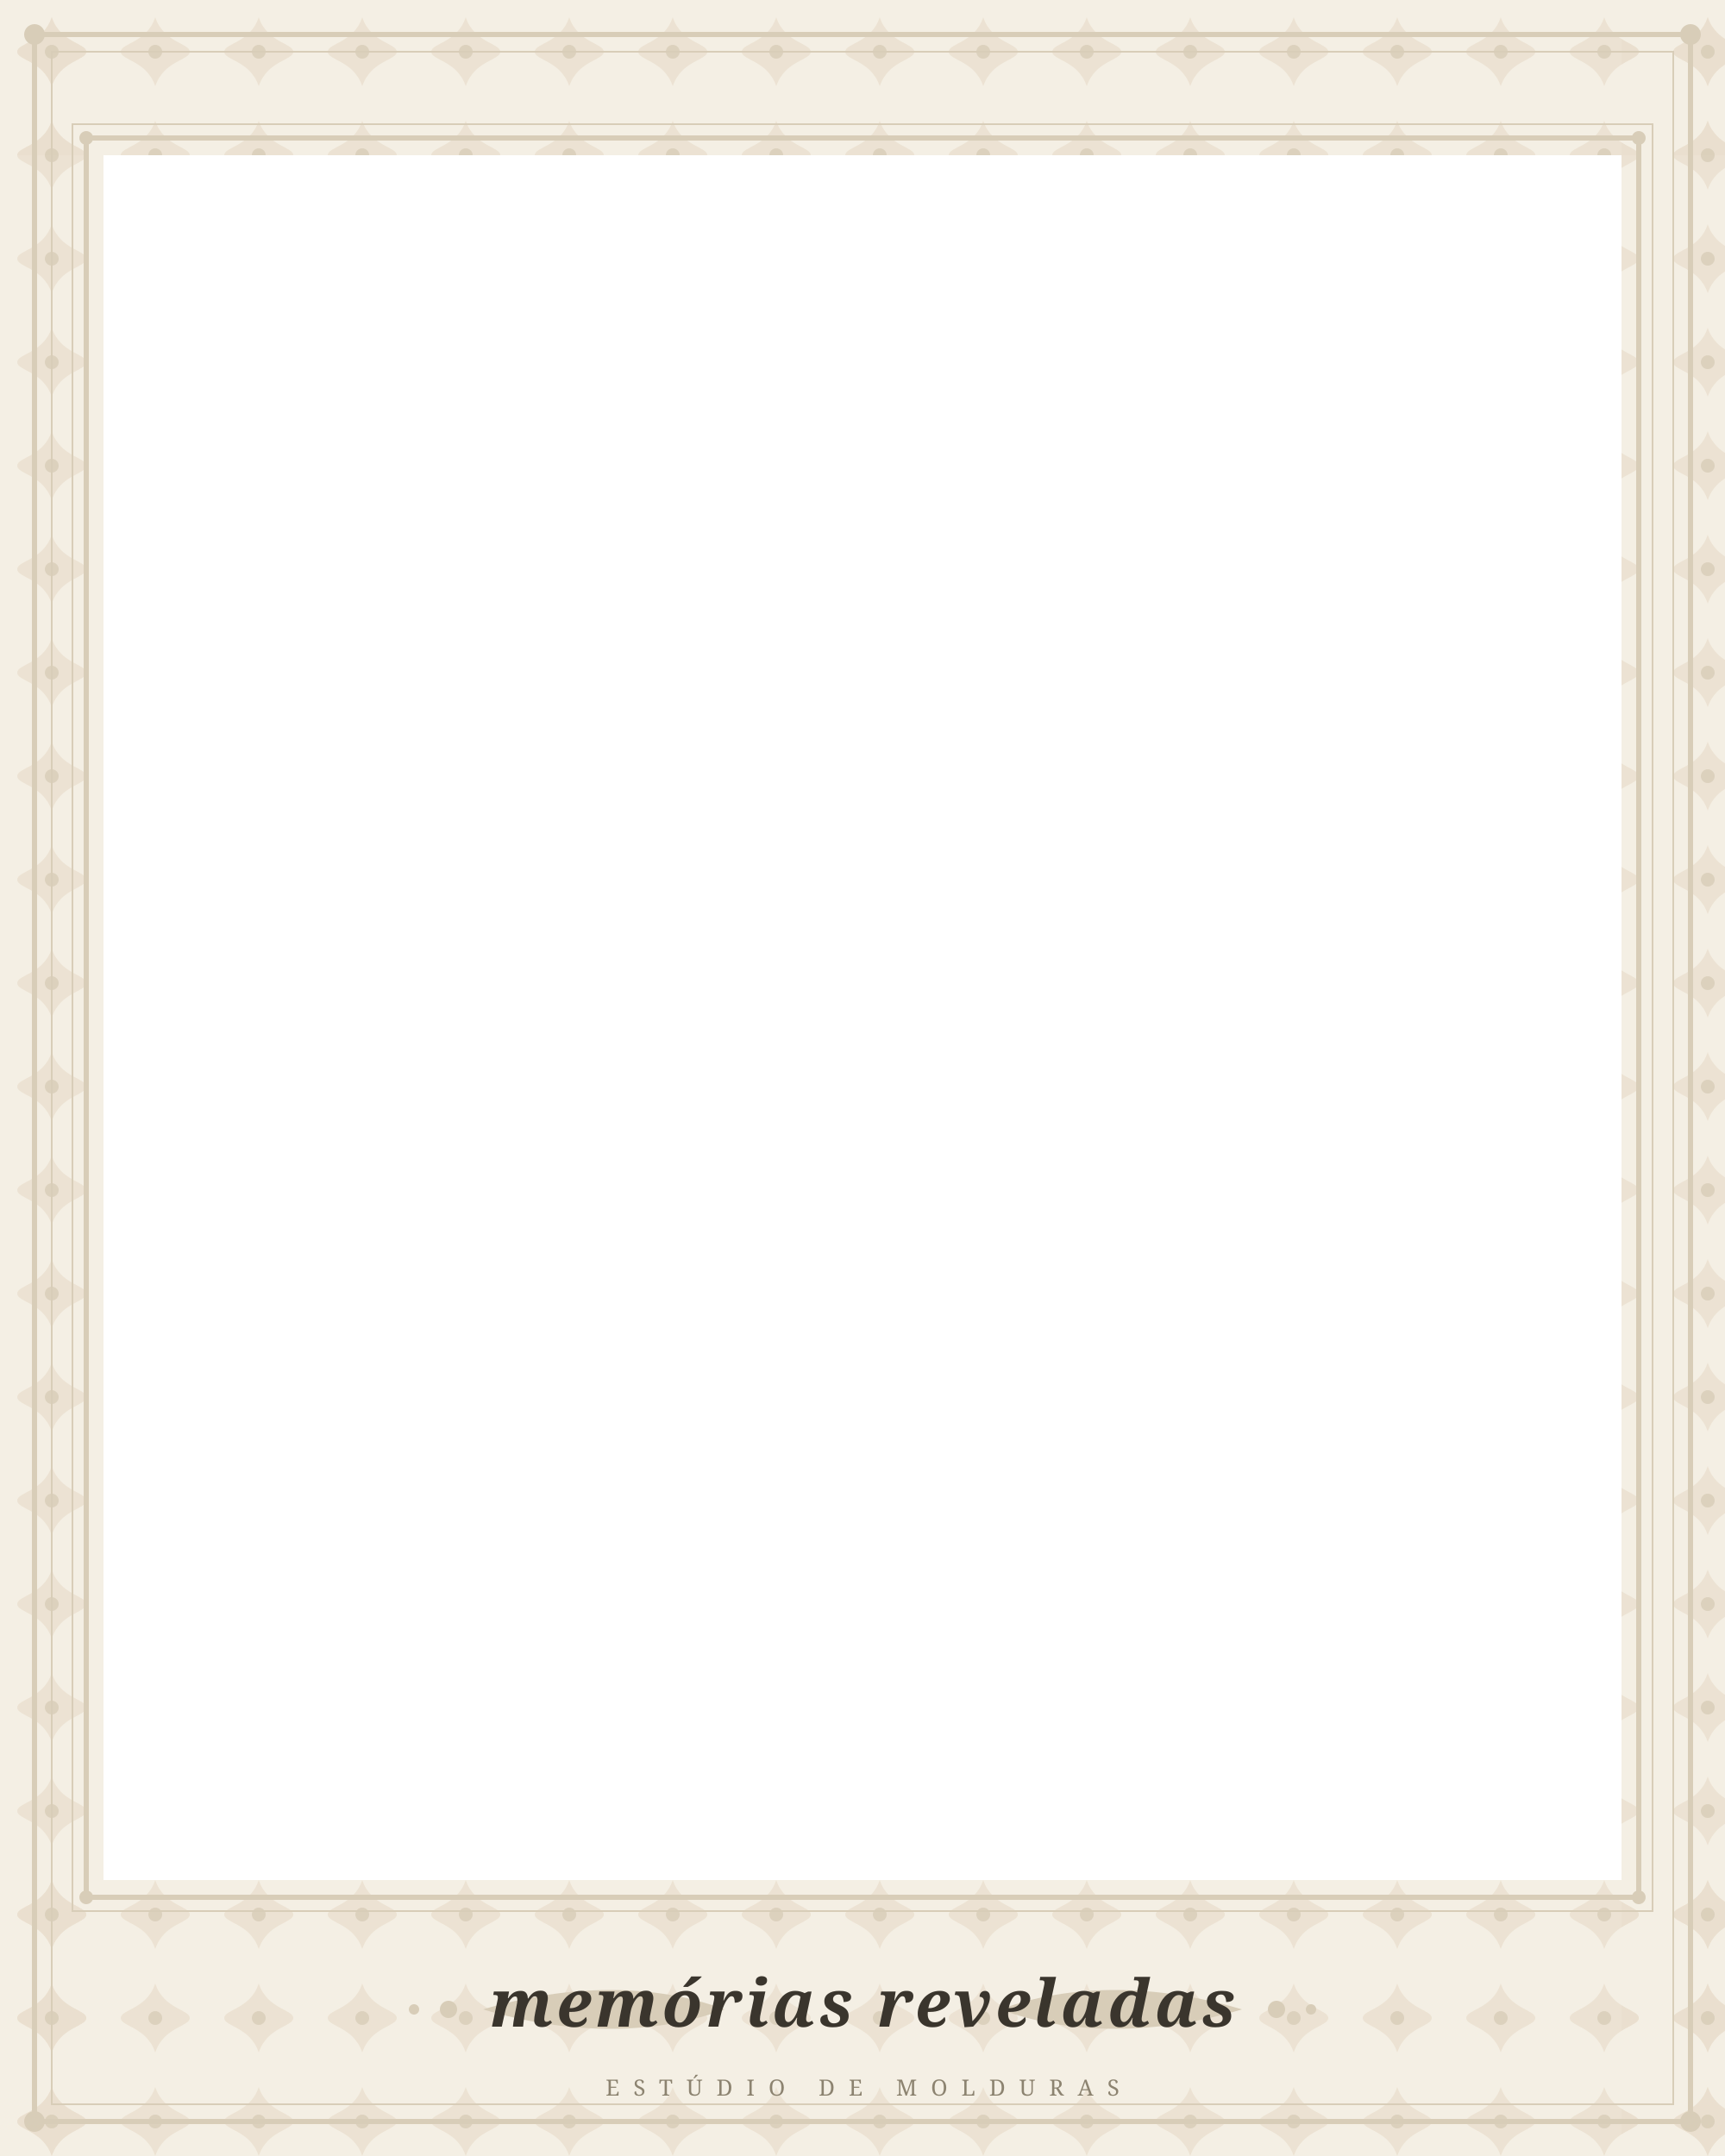
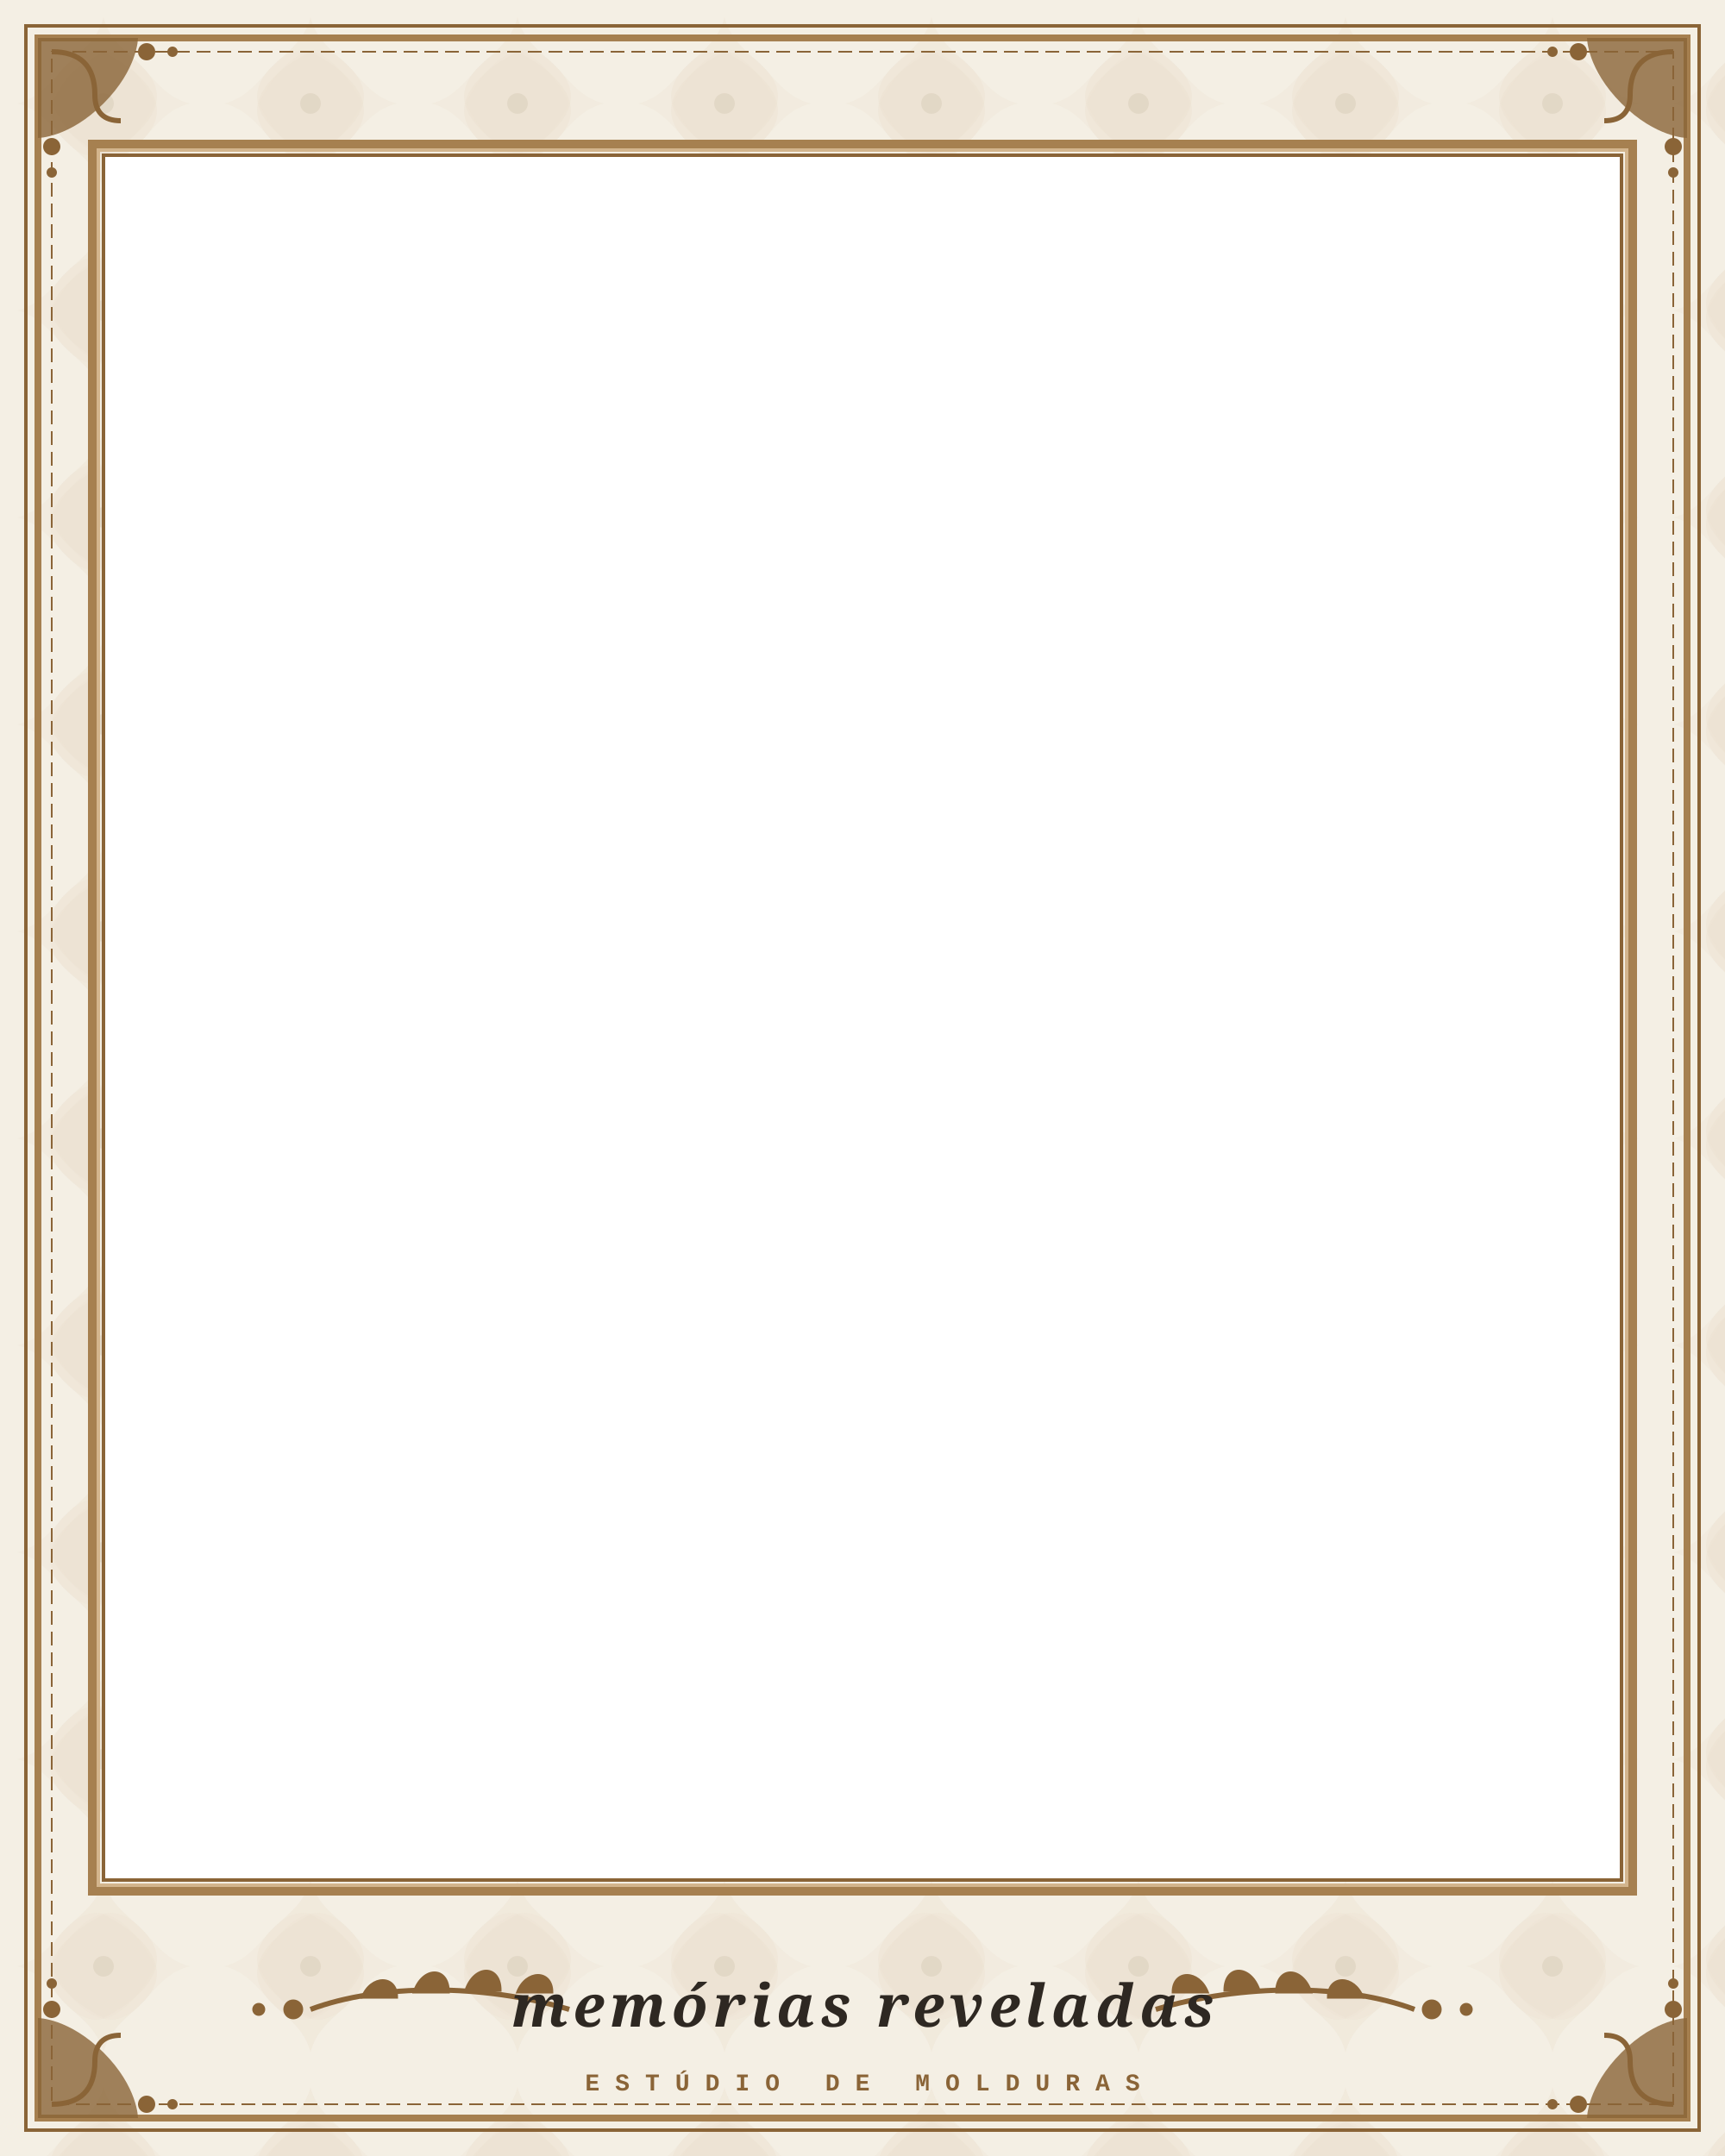
<svg xmlns="http://www.w3.org/2000/svg" width="1000" height="1250" viewBox="0 0 1000 1250">
  <defs>
-     <pattern id="floral" x="0" y="0" width="60" height="60" patternUnits="userSpaceOnUse">
-       <path d="M30 10 C35 25, 50 25, 50 30 C50 35, 35 35, 30 50 C25 35, 10 35, 10 30 C10 25, 25 25, 30 10 Z" fill="#EADFCE" opacity="0.8" />
-       <circle cx="30" cy="30" r="4" fill="#D8CDB8" opacity="0.8" />
+     <pattern id="damask" x="0" y="0" width="120" height="120" patternUnits="userSpaceOnUse">
+       <rect width="120" height="120" fill="#F4EFE4" />
+       <path d="M 60 10 C 65 30, 85 35, 90 50 C 95 65, 80 80, 60 90 C 40 80, 25 65, 30 50 C 35 35, 55 30, 60 10 Z" fill="#EADFCE" opacity="0.35" />
+       <path d="M 60 110 C 65 90, 85 85, 90 70 C 95 55, 80 40, 60 30 C 40 40, 25 55, 30 70 C 35 85, 55 90, 60 110 Z" fill="#EADFCE" opacity="0.35" />
+       <path d="M 10 60 C 30 65, 35 85, 50 90 C 65 95, 80 80, 90 60 C 80 40, 65 25, 50 30 C 35 35, 30 55, 10 60 Z" fill="#EADFCE" opacity="0.25" />
+       <path d="M 110 60 C 90 65, 85 85, 70 90 C 55 95, 40 80, 30 60 C 40 40, 55 25, 70 30 C 85 35, 90 55, 110 60 Z" fill="#EADFCE" opacity="0.25" />
+       <circle cx="60" cy="60" r="6" fill="#D8CDB8" opacity="0.5" />
    </pattern>
+     <filter id="soft-shadow" x="-10%" y="-10%" width="120%" height="120%">
+       <feDropShadow dx="0" dy="8" stdDeviation="6" flood-color="#5C4326" flood-opacity="0.3" />
+     </filter>
  </defs>
-   <rect x="0" y="0" width="1000" height="90" fill="#F4EFE4" />
-   <rect x="0" y="1090" width="1000" height="160" fill="#F4EFE4" />
-   <rect x="0" y="0" width="60" height="1250" fill="#F4EFE4" />
-   <rect x="940" y="0" width="60" height="1250" fill="#F4EFE4" />
-   <rect x="0" y="0" width="1000" height="90" fill="url(#floral)" />
-   <rect x="0" y="1090" width="1000" height="160" fill="url(#floral)" />
-   <rect x="0" y="0" width="60" height="1250" fill="url(#floral)" />
-   <rect x="940" y="0" width="60" height="1250" fill="url(#floral)" />
-   <rect x="20" y="20" width="960" height="1210" fill="none" stroke="#D8CDB8" stroke-width="3" />
-   <rect x="30" y="30" width="940" height="1190" fill="none" stroke="#D8CDB8" stroke-width="1" />
-   <rect x="50" y="80" width="900" height="1020" fill="none" stroke="#D8CDB8" stroke-width="3" />
-   <rect x="42" y="72" width="916" height="1036" fill="none" stroke="#D8CDB8" stroke-width="1" />
-   <g fill="#D8CDB8">
-     <circle cx="20" cy="20" r="6" />
-     <circle cx="980" cy="20" r="6" />
-     <circle cx="20" cy="1230" r="6" />
-     <circle cx="980" cy="1230" r="6" />
-     <circle cx="50" cy="80" r="4" />
-     <circle cx="950" cy="80" r="4" />
-     <circle cx="50" cy="1100" r="4" />
-     <circle cx="950" cy="1100" r="4" />
+   <rect x="0" y="0" width="1000" height="90" fill="url(#damask)" />
+   <rect x="0" y="1090" width="1000" height="160" fill="url(#damask)" />
+   <rect x="0" y="0" width="60" height="1250" fill="url(#damask)" />
+   <rect x="940" y="0" width="60" height="1250" fill="url(#damask)" />
+   <rect x="54" y="84" width="892" height="1012" fill="none" stroke="#A68050" stroke-width="6" />
+   <rect x="57" y="87" width="886" height="1006" fill="none" stroke="#D3B58D" stroke-width="2" />
+   <rect x="60" y="90" width="880" height="1000" fill="none" stroke="#8A6437" stroke-width="2" />
+   <rect x="15" y="15" width="970" height="1220" fill="none" stroke="#8A6437" stroke-width="2" />
+   <rect x="22" y="22" width="956" height="1206" fill="none" stroke="#A68050" stroke-width="4" />
+   <rect x="30" y="30" width="940" height="1190" fill="none" stroke="#8A6437" stroke-width="1" stroke-dasharray="8 4" />
+   <g fill="#8A6437">
+     <path d="M 22 22 L 80 22 C 80 22, 80 40, 60 60 C 40 80, 22 80, 22 80 Z" opacity="0.8" />
+     <path d="M 30 30 Q 55 30 55 55 Q 55 70 70 70 Q 55 70 55 55 Q 55 30 30 30" fill="none" stroke="#8A6437" stroke-width="3" />
+     <circle cx="85" cy="30" r="5" />
+     <circle cx="30" cy="85" r="5" />
+     <circle cx="100" cy="30" r="3" />
+     <circle cx="30" cy="100" r="3" />
+     <g transform="translate(1000, 0) scale(-1, 1)">
+       <path d="M 22 22 L 80 22 C 80 22, 80 40, 60 60 C 40 80, 22 80, 22 80 Z" opacity="0.8" />
+       <path d="M 30 30 Q 55 30 55 55 Q 55 70 70 70 Q 55 70 55 55 Q 55 30 30 30" fill="none" stroke="#8A6437" stroke-width="3" />
+       <circle cx="85" cy="30" r="5" />
+       <circle cx="30" cy="85" r="5" />
+       <circle cx="100" cy="30" r="3" />
+       <circle cx="30" cy="100" r="3" />
+     </g>
+     <g transform="translate(0, 1250) scale(1, -1)">
+       <path d="M 22 22 L 80 22 C 80 22, 80 40, 60 60 C 40 80, 22 80, 22 80 Z" opacity="0.8" />
+       <path d="M 30 30 Q 55 30 55 55 Q 55 70 70 70 Q 55 70 55 55 Q 55 30 30 30" fill="none" stroke="#8A6437" stroke-width="3" />
+       <circle cx="85" cy="30" r="5" />
+       <circle cx="30" cy="85" r="5" />
+       <circle cx="100" cy="30" r="3" />
+       <circle cx="30" cy="100" r="3" />
+     </g>
+     <g transform="translate(1000, 1250) scale(-1, -1)">
+       <path d="M 22 22 L 80 22 C 80 22, 80 40, 60 60 C 40 80, 22 80, 22 80 Z" opacity="0.8" />
+       <path d="M 30 30 Q 55 30 55 55 Q 55 70 70 70 Q 55 70 55 55 Q 55 30 30 30" fill="none" stroke="#8A6437" stroke-width="3" />
+       <circle cx="85" cy="30" r="5" />
+       <circle cx="30" cy="85" r="5" />
+       <circle cx="100" cy="30" r="3" />
+       <circle cx="30" cy="100" r="3" />
+     </g>
  </g>
-   <path d="M 280 1165 C 330 1150, 380 1150, 420 1165 C 380 1180, 330 1180, 280 1165 Z" fill="#D8CDB8" />
-   <circle cx="260" cy="1165" r="5" fill="#D8CDB8" />
-   <circle cx="240" cy="1165" r="3" fill="#D8CDB8" />
-   <path d="M 720 1165 C 670 1150, 620 1150, 580 1165 C 620 1180, 670 1180, 720 1165 Z" fill="#D8CDB8" />
-   <circle cx="740" cy="1165" r="5" fill="#D8CDB8" />
-   <circle cx="760" cy="1165" r="3" fill="#D8CDB8" />
-   <text x="500" y="1175" font-family="Georgia, serif" font-size="38" fill="#3A352D" text-anchor="middle" font-style="italic" font-weight="bold" letter-spacing="2">memórias reveladas</text>
-   <text x="500" y="1215" font-family="Georgia, serif" font-size="13" fill="#8C8370" text-anchor="middle" letter-spacing="8">ESTÚDIO DE MOLDURAS</text>
+   <g fill="#8A6437" stroke="#8A6437" stroke-width="1.5">
+     <path d="M 180 1165 C 220 1150, 280 1150, 330 1165" fill="none" stroke-width="3" />
+     <path d="M 210 1158 C 215 1145, 230 1145, 230 1158 Z" />
+     <path d="M 240 1155 C 245 1140, 260 1140, 260 1155 Z" />
+     <path d="M 270 1154 C 275 1139, 290 1139, 290 1154 Z" />
+     <path d="M 300 1155 C 305 1142, 320 1142, 320 1155 Z" />
+     <circle cx="170" cy="1165" r="5" />
+     <circle cx="150" cy="1165" r="3" />
+     <g transform="translate(1000, 0) scale(-1, 1)">
+       <path d="M 180 1165 C 220 1150, 280 1150, 330 1165" fill="none" stroke-width="3" />
+       <path d="M 210 1158 C 215 1145, 230 1145, 230 1158 Z" />
+       <path d="M 240 1155 C 245 1140, 260 1140, 260 1155 Z" />
+       <path d="M 270 1154 C 275 1139, 290 1139, 290 1154 Z" />
+       <path d="M 300 1155 C 305 1142, 320 1142, 320 1155 Z" />
+       <circle cx="170" cy="1165" r="5" />
+       <circle cx="150" cy="1165" r="3" />
+     </g>
+   </g>
+   <text x="500" y="1175" font-family="'Georgia', serif" font-size="34" fill="#2E2822" text-anchor="middle" font-style="italic" font-weight="bold" letter-spacing="3">memórias reveladas</text>
+   <text x="500" y="1212" font-family="'Courier New', monospace" font-size="14" fill="#8A6437" text-anchor="middle" font-weight="bold" letter-spacing="9">ESTÚDIO DE MOLDURAS</text>
</svg>
